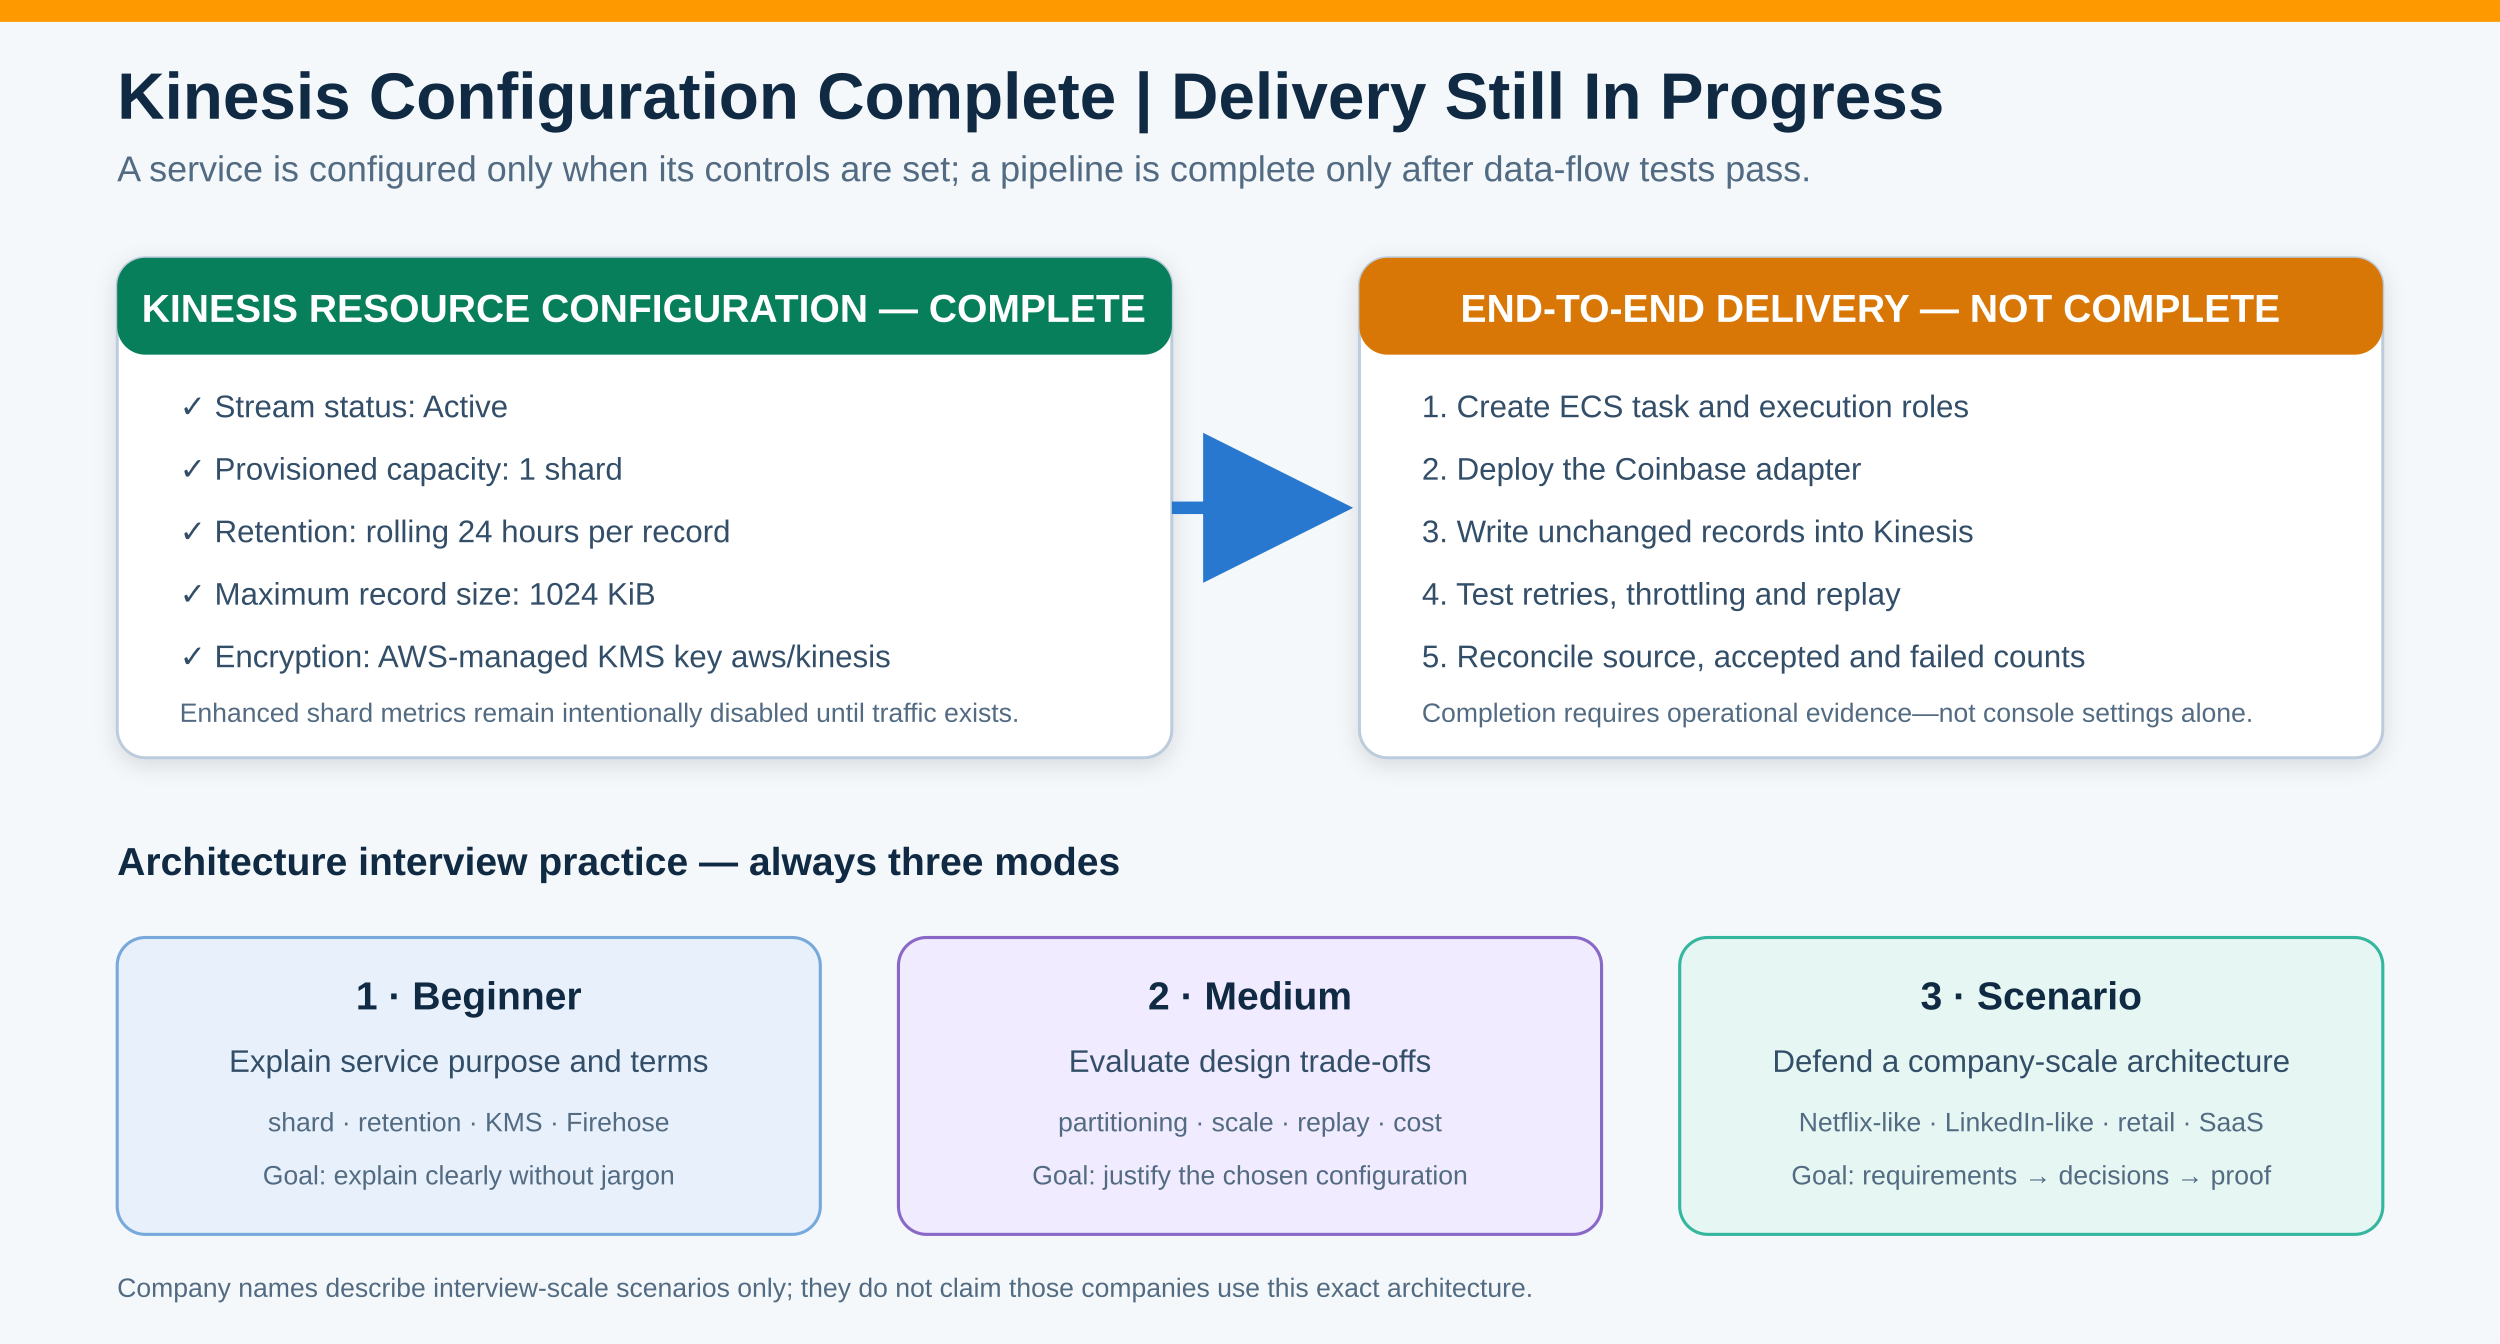
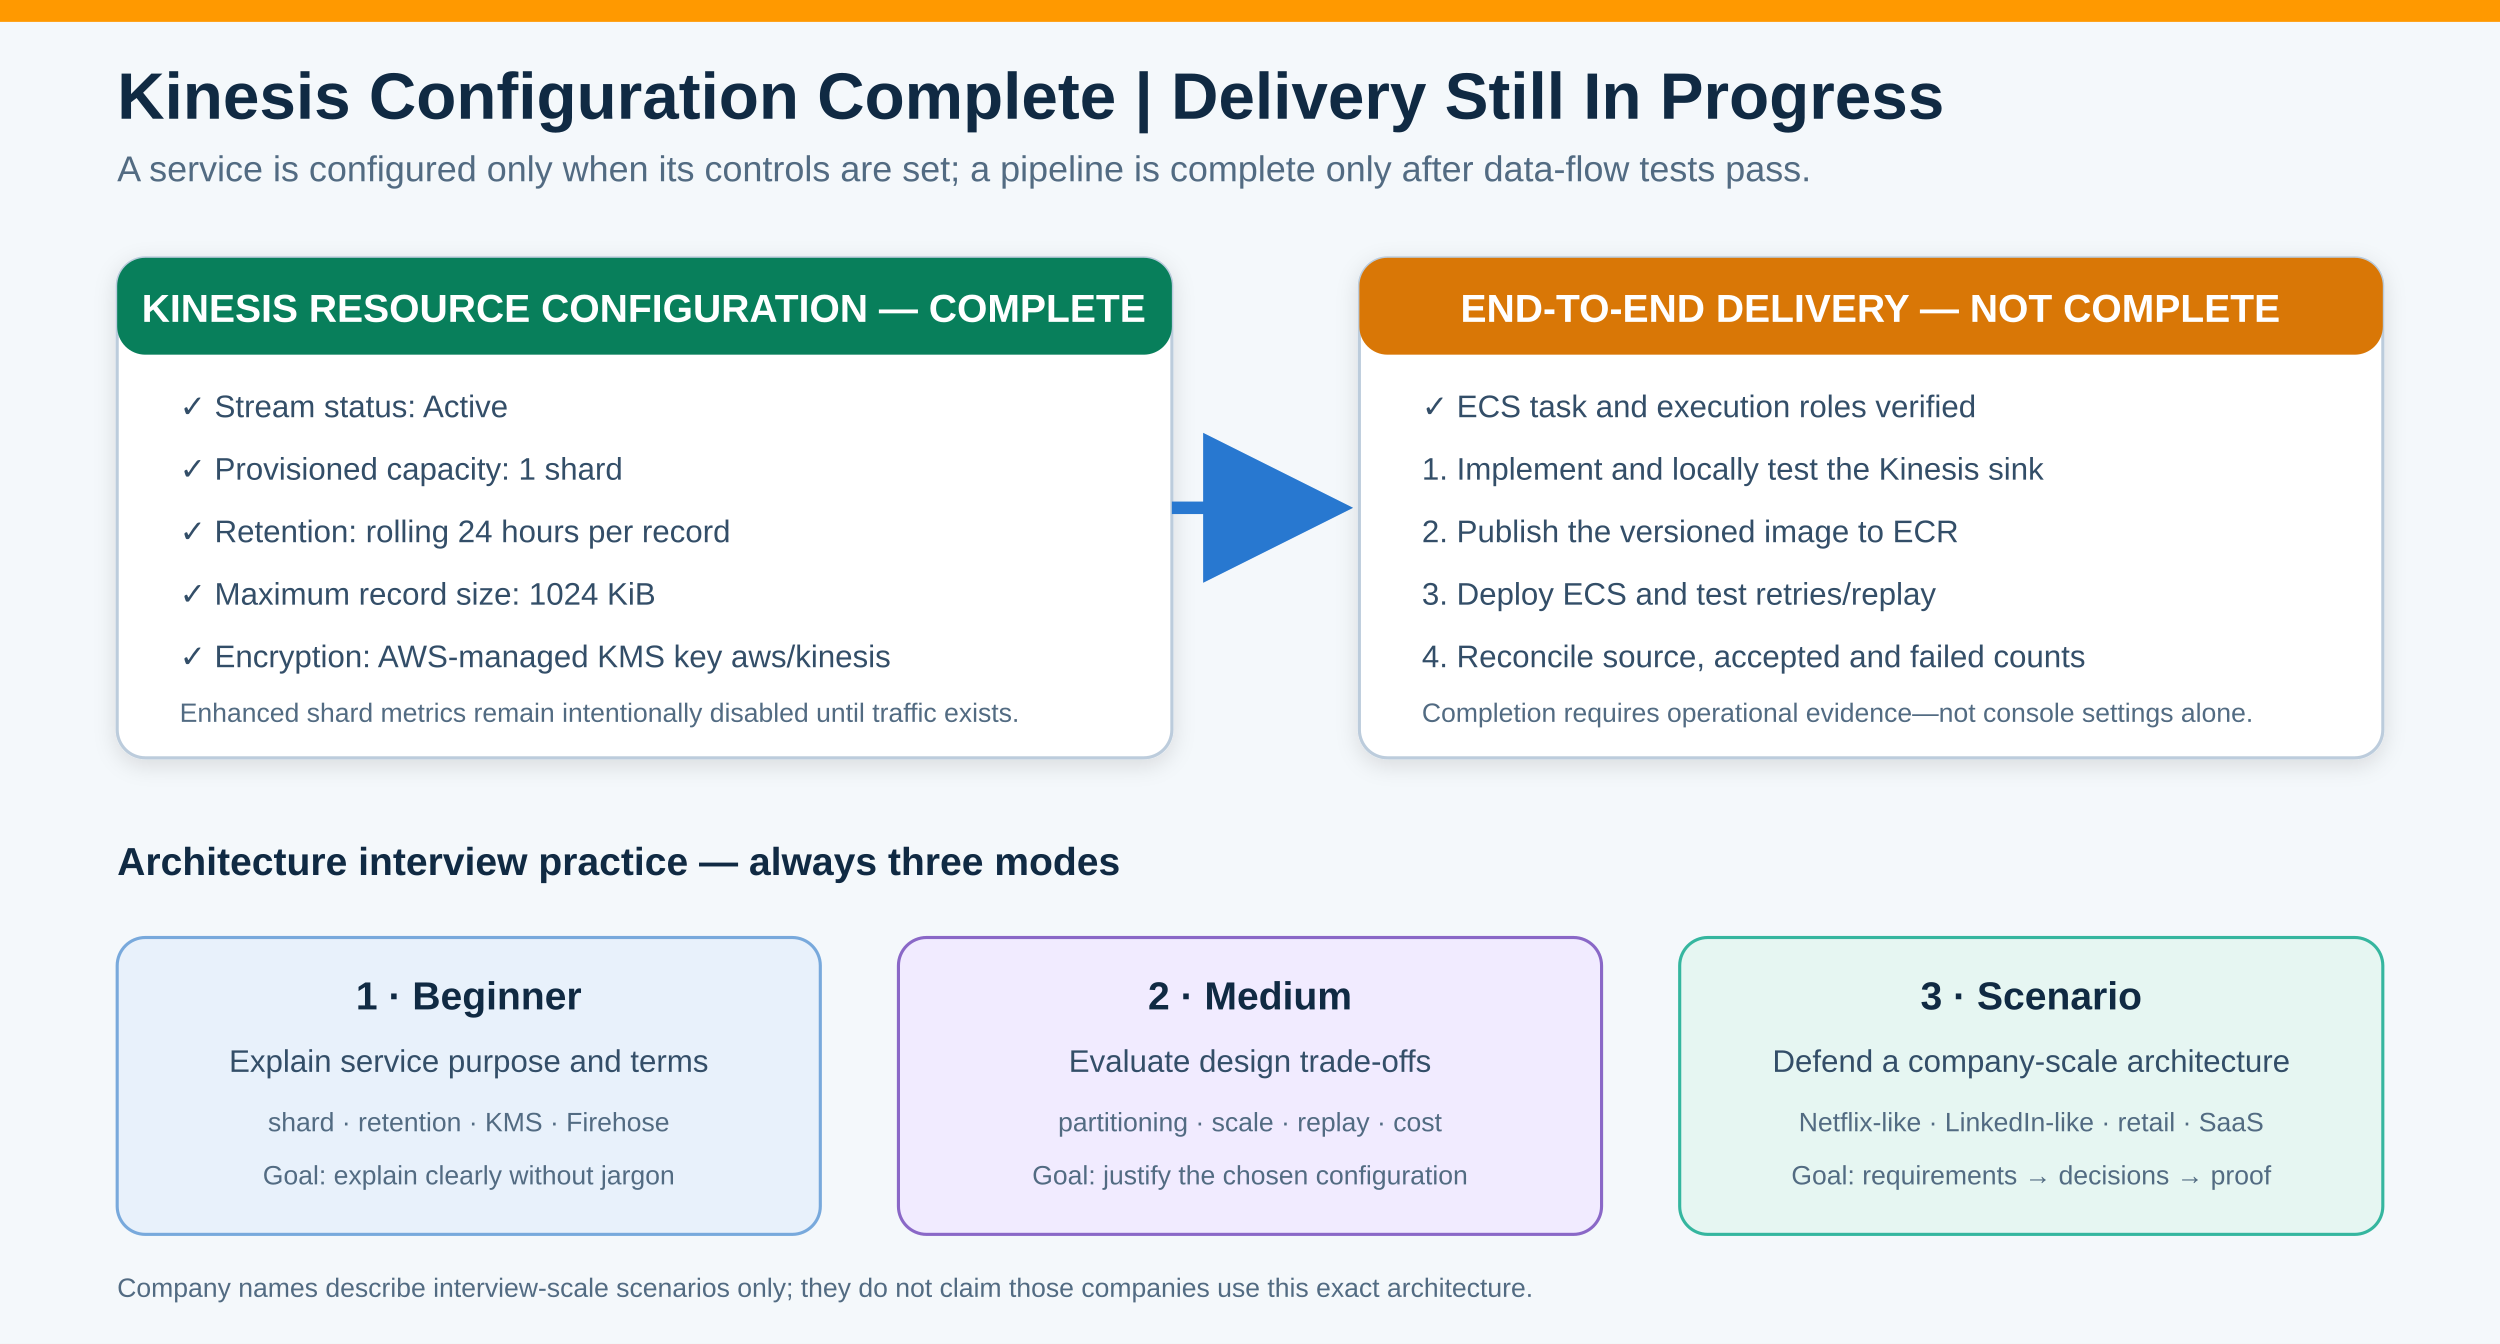
<svg xmlns="http://www.w3.org/2000/svg" width="1600" height="860" viewBox="0 0 1600 860" role="img" aria-labelledby="title desc">
  <defs>
    <marker id="arrow" markerWidth="12" markerHeight="12" refX="10" refY="6" orient="auto">
      <path d="M0 0 L12 6 L0 12 Z" fill="#2878d0" />
    </marker>
    <filter id="shadow" x="-20%" y="-20%" width="140%" height="140%">
      <feDropShadow dx="0" dy="4" stdDeviation="7" flood-opacity=".12" />
    </filter>
    <style>
      .title{font:700 42px Arial,sans-serif;fill:#102a43}.sub{font:23px Arial,sans-serif;fill:#526b82}.h{font:700 25px Arial,sans-serif;fill:#102a43}.b{font:20px Arial,sans-serif;fill:#334e68}.small{font:17px Arial,sans-serif;fill:#526b82}.white{fill:#fff}.center{text-anchor:middle}.card{fill:#fff;stroke:#bcccdc;stroke-width:2;rx:18;filter:url(#shadow)}
    </style>
  </defs>
  <rect width="1600" height="860" fill="#f4f8fb" />
  <rect width="1600" height="14" fill="#ff9900" />
  <text x="75" y="76" class="title">Kinesis Configuration Complete | Delivery Still In Progress</text>
  <text x="75" y="116" class="sub">A service is configured only when its controls are set; a pipeline is complete only after data-flow tests pass.</text>
  <rect x="75" y="165" width="675" height="320" class="card" />
  <rect x="75" y="165" width="675" height="62" rx="18" fill="#087f5b" />
  <text x="412" y="206" class="h white center">KINESIS RESOURCE CONFIGURATION — COMPLETE</text>
  <text x="115" y="267" class="b">✓ Stream status: Active</text>
  <text x="115" y="307" class="b">✓ Provisioned capacity: 1 shard</text>
  <text x="115" y="347" class="b">✓ Retention: rolling 24 hours per record</text>
  <text x="115" y="387" class="b">✓ Maximum record size: 1024 KiB</text>
  <text x="115" y="427" class="b">✓ Encryption: AWS-managed KMS key aws/kinesis</text>
  <text x="115" y="462" class="small">Enhanced shard metrics remain intentionally disabled until traffic exists.</text>
  <path d="M750 325 H850" stroke="#2878d0" stroke-width="8" marker-end="url(#arrow)" />
  <rect x="870" y="165" width="655" height="320" class="card" />
  <rect x="870" y="165" width="655" height="62" rx="18" fill="#d97706" />
  <text x="1197" y="206" class="h white center">END-TO-END DELIVERY — NOT COMPLETE</text>
-   <text x="910" y="267" class="b">1. Create ECS task and execution roles</text>
-   <text x="910" y="307" class="b">2. Deploy the Coinbase adapter</text>
-   <text x="910" y="347" class="b">3. Write unchanged records into Kinesis</text>
-   <text x="910" y="387" class="b">4. Test retries, throttling and replay</text>
-   <text x="910" y="427" class="b">5. Reconcile source, accepted and failed counts</text>
+   <text x="910" y="267" class="b">✓ ECS task and execution roles verified</text>
+   <text x="910" y="307" class="b">1. Implement and locally test the Kinesis sink</text>
+   <text x="910" y="347" class="b">2. Publish the versioned image to ECR</text>
+   <text x="910" y="387" class="b">3. Deploy ECS and test retries/replay</text>
+   <text x="910" y="427" class="b">4. Reconcile source, accepted and failed counts</text>
  <text x="910" y="462" class="small">Completion requires operational evidence—not console settings alone.</text>
  <text x="75" y="560" class="h">Architecture interview practice — always three modes</text>
  <rect x="75" y="600" width="450" height="190" rx="18" fill="#e8f1fb" stroke="#78a9dc" stroke-width="2" />
  <text x="300" y="646" class="h center">1 · Beginner</text>
  <text x="300" y="686" class="b center">Explain service purpose and terms</text>
  <text x="300" y="724" class="small center">shard · retention · KMS · Firehose</text>
  <text x="300" y="758" class="small center">Goal: explain clearly without jargon</text>
  <rect x="575" y="600" width="450" height="190" rx="18" fill="#f1ebff" stroke="#8a68c7" stroke-width="2" />
  <text x="800" y="646" class="h center">2 · Medium</text>
  <text x="800" y="686" class="b center">Evaluate design trade-offs</text>
  <text x="800" y="724" class="small center">partitioning · scale · replay · cost</text>
  <text x="800" y="758" class="small center">Goal: justify the chosen configuration</text>
  <rect x="1075" y="600" width="450" height="190" rx="18" fill="#e6f6f2" stroke="#35b69f" stroke-width="2" />
  <text x="1300" y="646" class="h center">3 · Scenario</text>
  <text x="1300" y="686" class="b center">Defend a company-scale architecture</text>
  <text x="1300" y="724" class="small center">Netflix-like · LinkedIn-like · retail · SaaS</text>
  <text x="1300" y="758" class="small center">Goal: requirements → decisions → proof</text>
  <text x="75" y="830" class="small">Company names describe interview-scale scenarios only; they do not claim those companies use this exact architecture.</text>
</svg>
